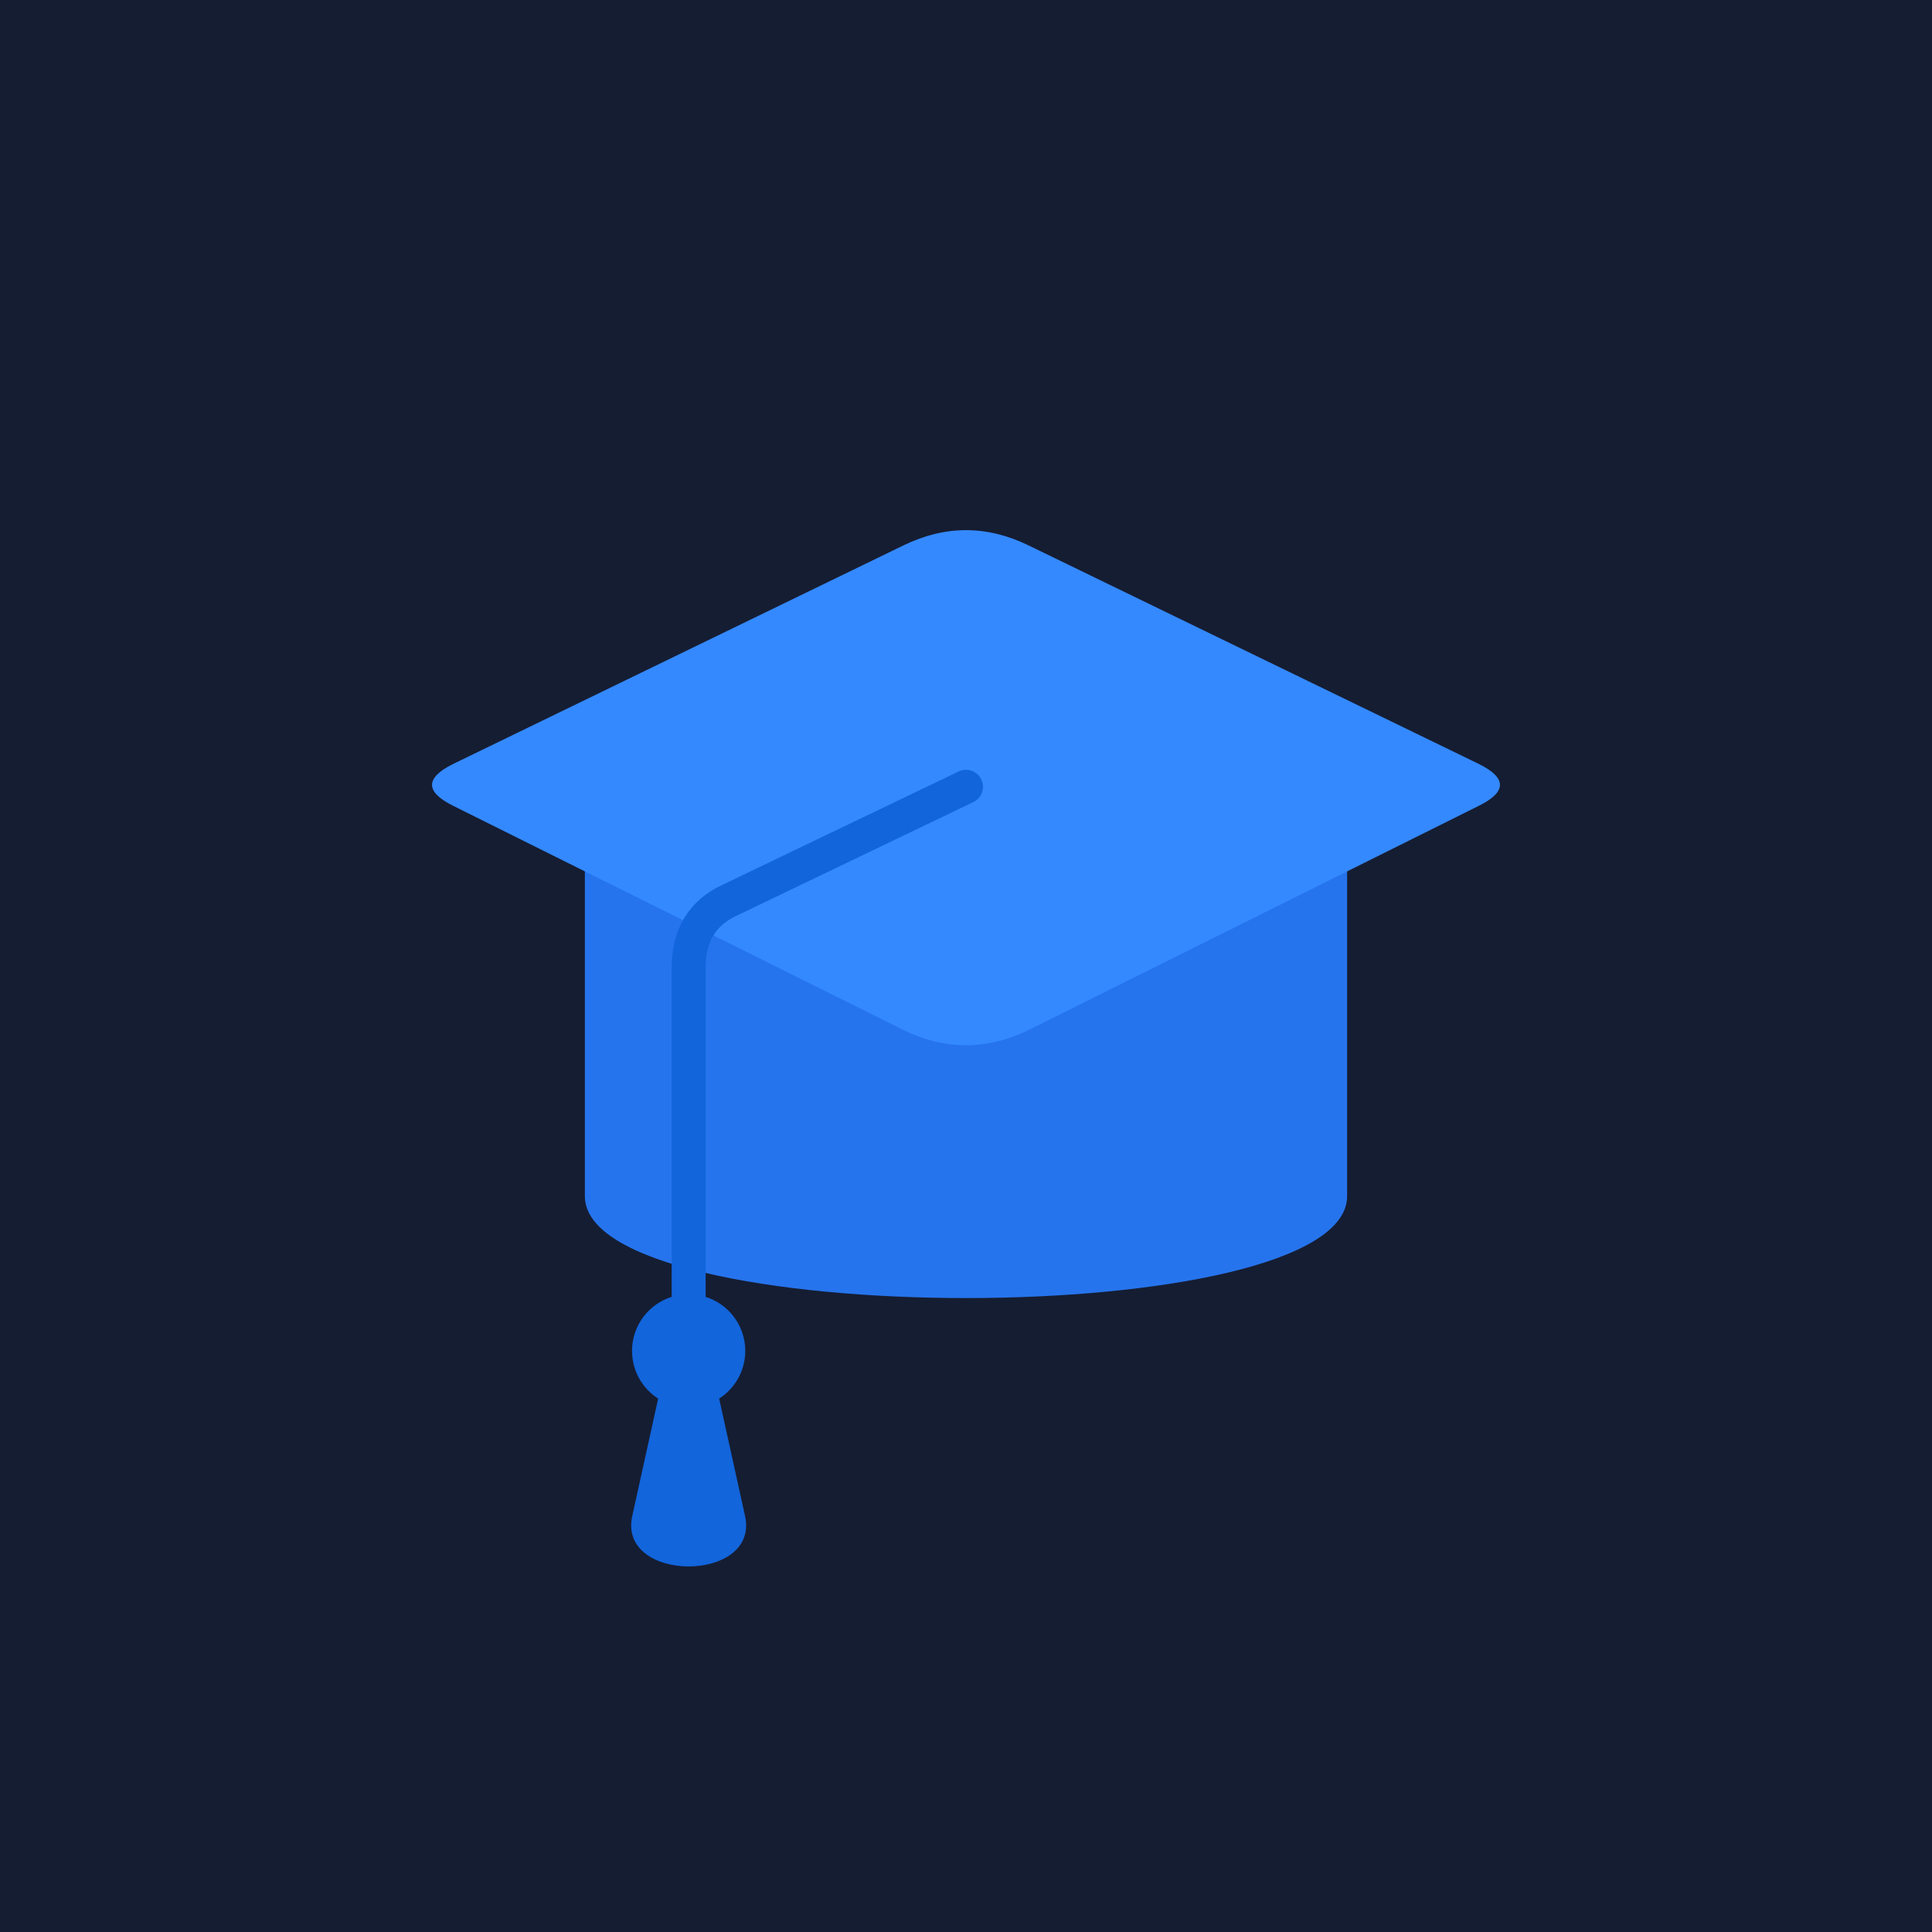
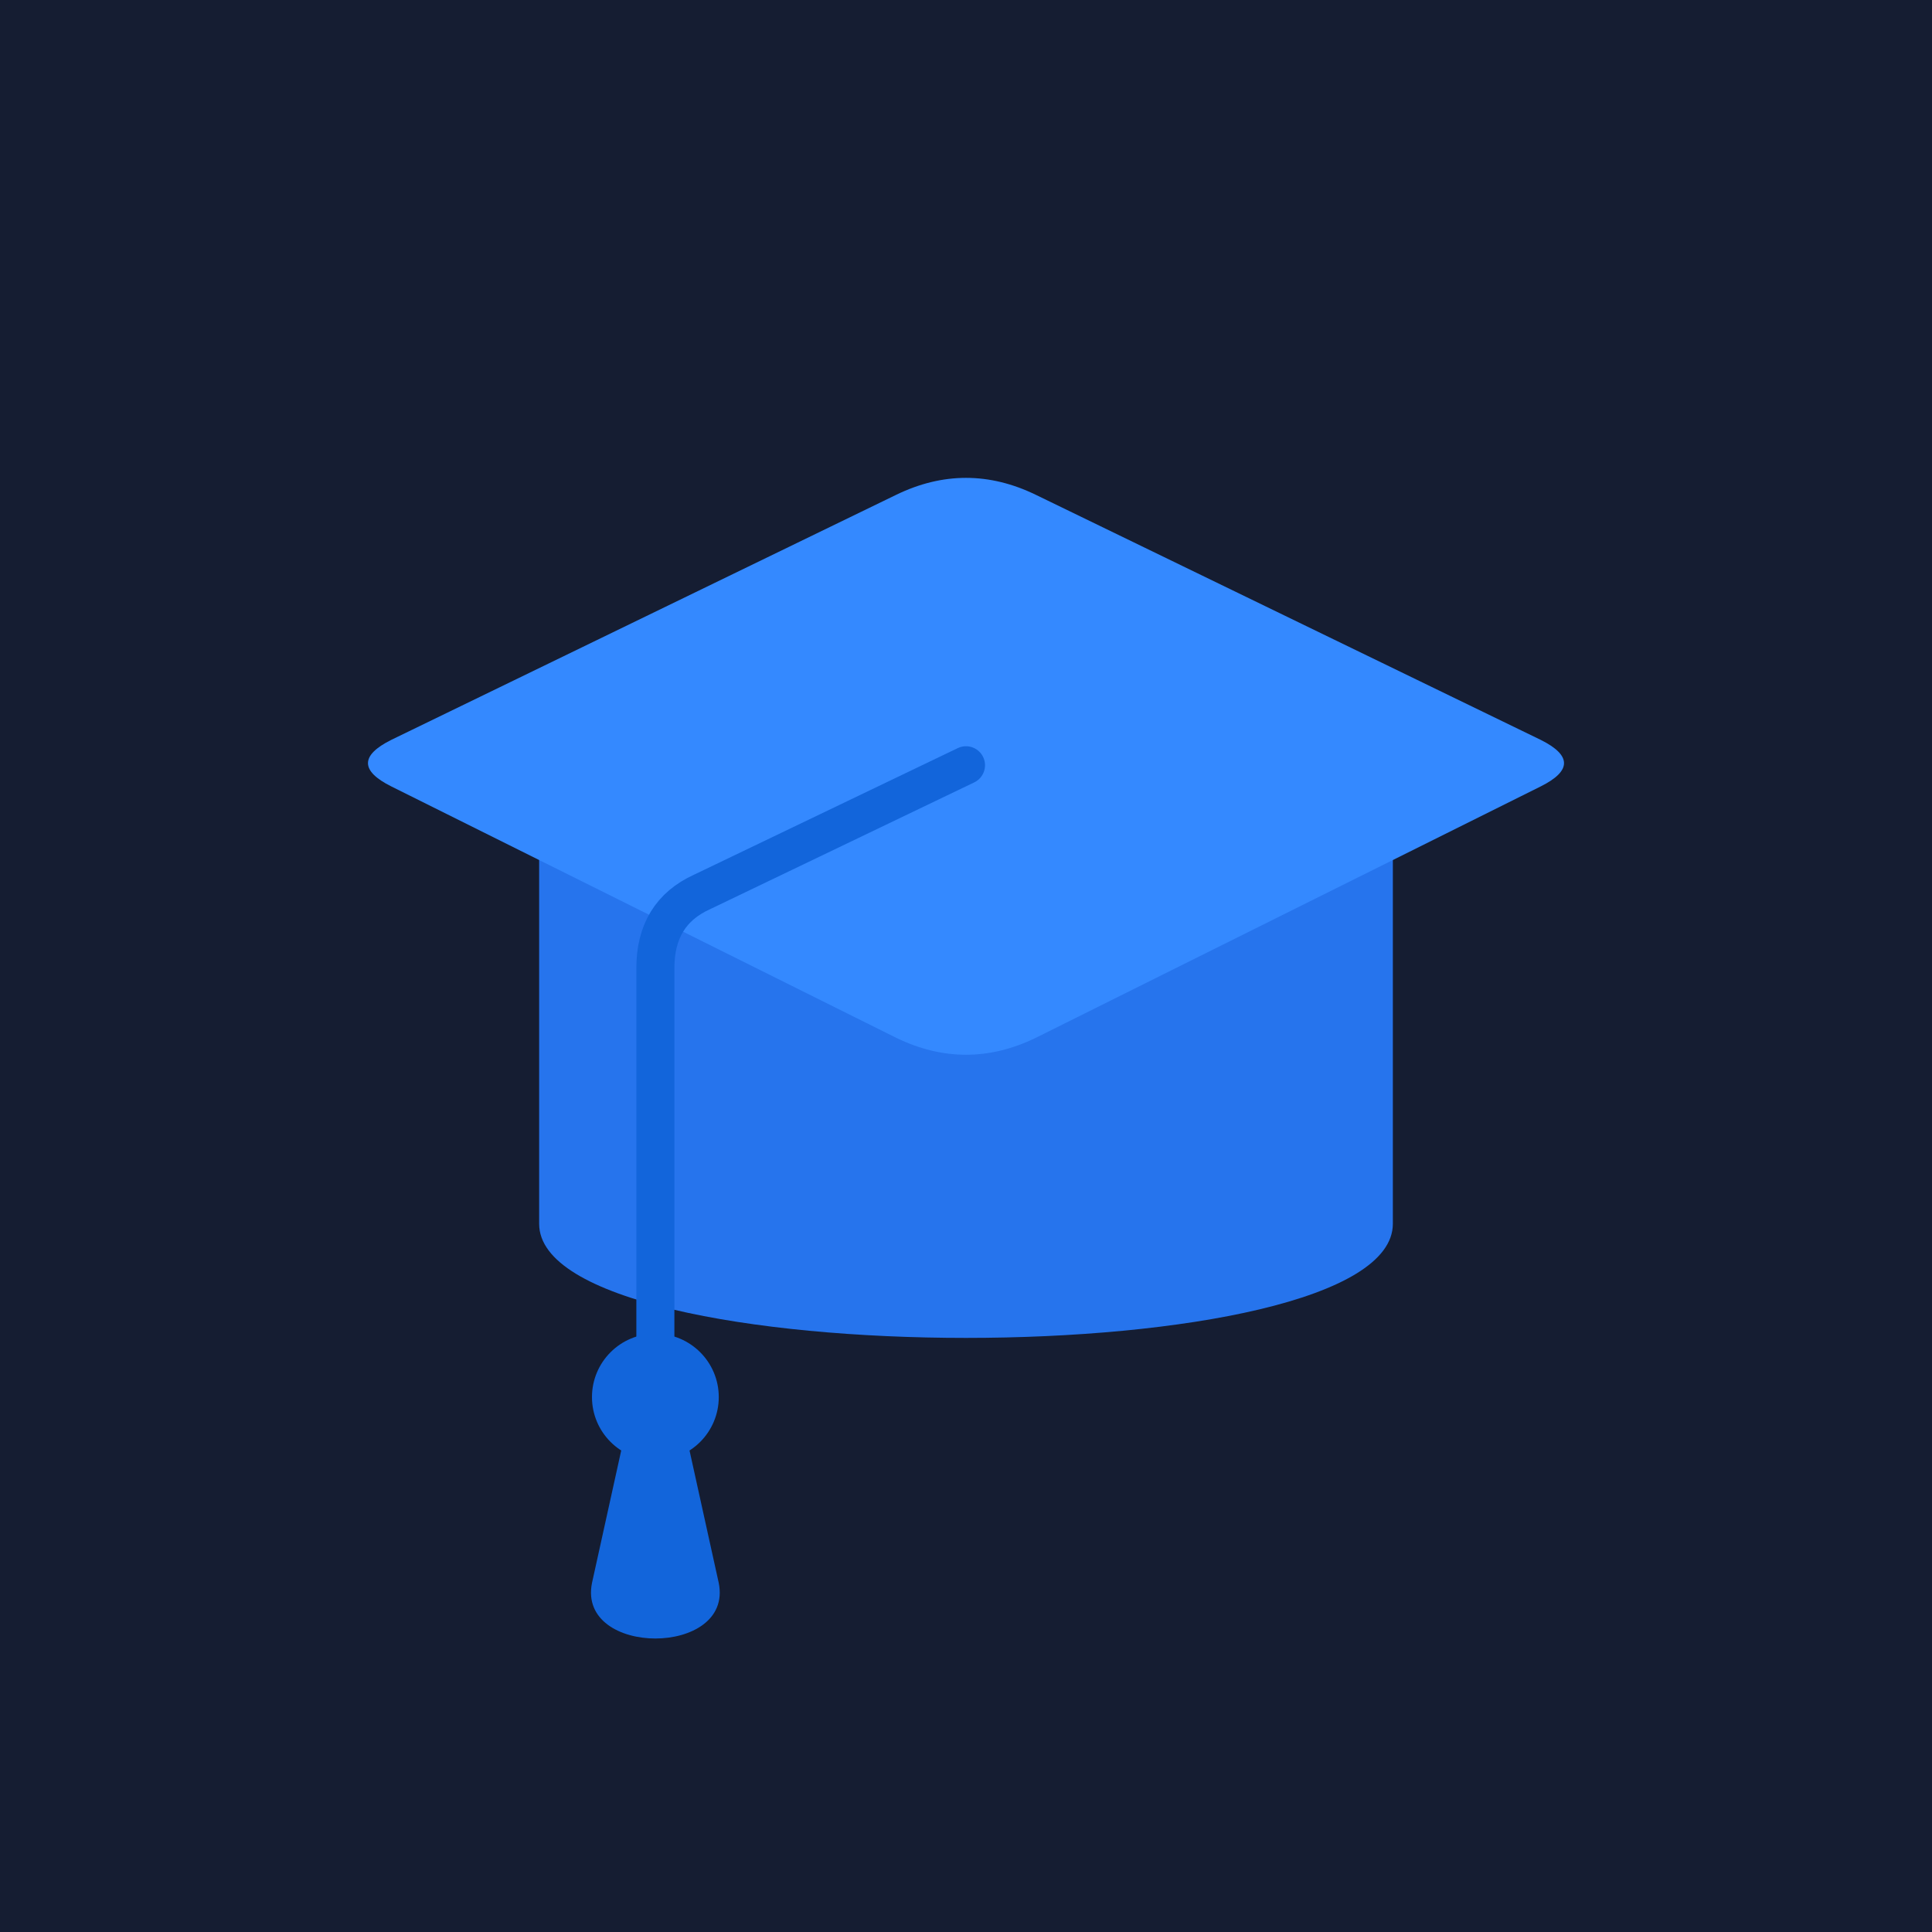
<svg xmlns="http://www.w3.org/2000/svg" width="1024" height="1024" viewBox="0 0 1024 1024">
  <rect width="1024" height="1024" fill="#151d32" />
-   <path d="M310 438v196c0 72 404 72 404 0V438Z" fill="#2674ed" />
-   <path d="M240 405 479 289q33-16 66 0l239 116q22 11 0 22L545 546q-33 16-66 0L240 427q-22-11 0-22Z" fill="#3489ff" />
-   <path d="m512 417-125 60q-22 10-22 36v178" fill="none" stroke="#1265db" stroke-width="18" stroke-linecap="round" />
-   <circle cx="365" cy="716" r="30" fill="#1265db" />
-   <path d="m350 736-15 68c-7 35 67 35 60 0l-15-68Z" fill="#1265db" />
+   <g transform="translate(512 512) scale(1.12) translate(-512 -512)">
+     <path d="M310 438v196c0 72 404 72 404 0V438Z" fill="#2674ed" />
+     <path d="M240 405 479 289q33-16 66 0l239 116q22 11 0 22L545 546q-33 16-66 0L240 427q-22-11 0-22Z" fill="#3489ff" />
+     <path d="m512 417-125 60q-22 10-22 36v178" fill="none" stroke="#1265db" stroke-width="18" stroke-linecap="round" />
+     <circle cx="365" cy="716" r="30" fill="#1265db" />
+     <path d="m350 736-15 68c-7 35 67 35 60 0l-15-68Z" fill="#1265db" />
+   </g>
</svg>
